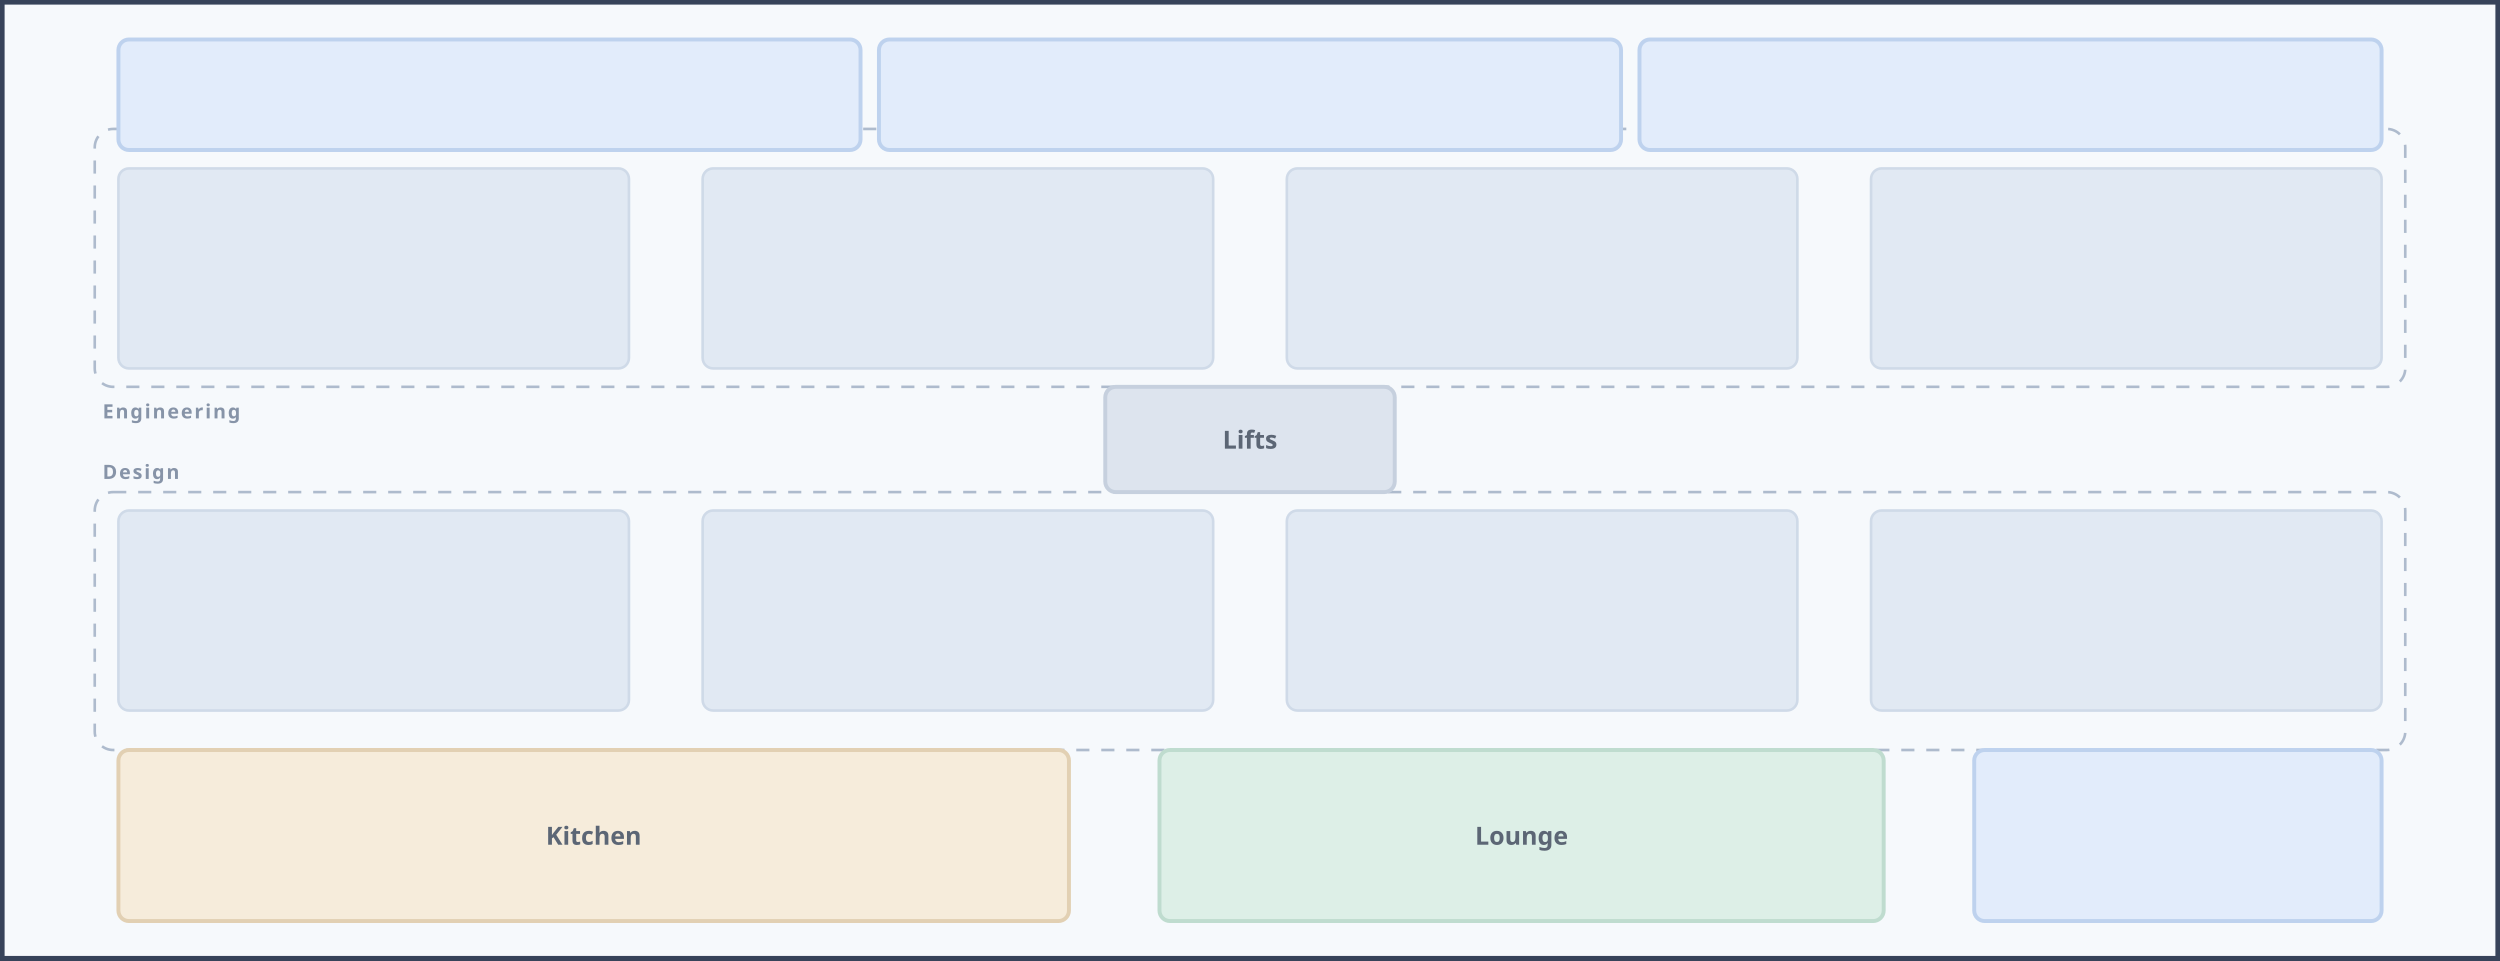
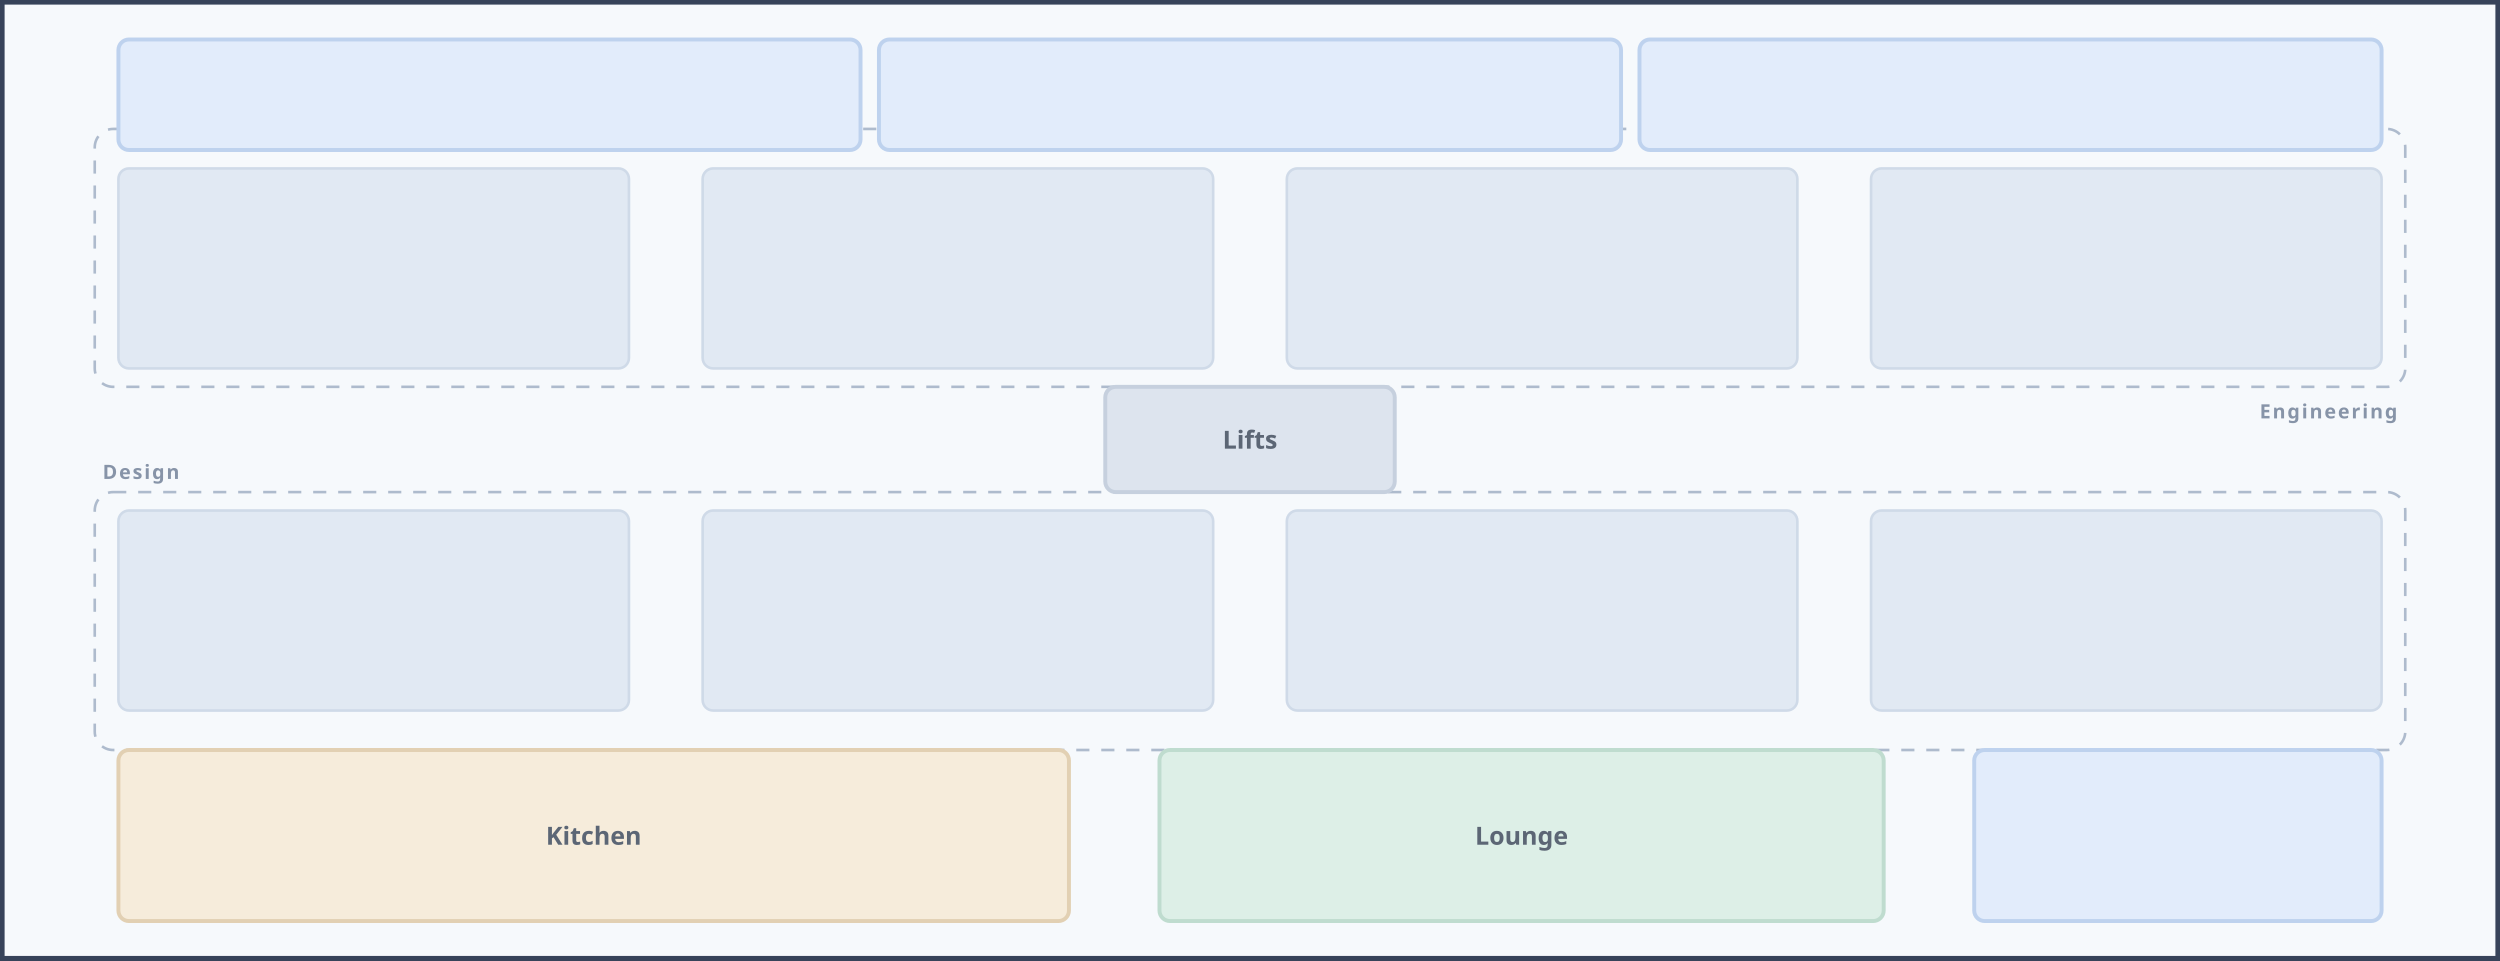
<svg xmlns="http://www.w3.org/2000/svg" viewBox="0 0 1900 730" width="1900" height="730">
  <style>
  .slab   { fill: #f6f9fc; }
  .void   { fill: #e2eaf4; }
  .wall   { fill: none; stroke: #37435a; stroke-width: 7; stroke-linejoin: round; }
  .bench  { fill: #e1e9f3; stroke: #cfdae8; stroke-width: 2; }
  .room   { fill: #e2ecfb; stroke: #bed2ee; stroke-width: 3; }
  .room--core  { fill: #dde4ee; stroke: #c6d0de; }
  .room--wc    { fill: #dde4ee; stroke: #c6d0de; }
  .room--cafe  { fill: #f6ecdb; stroke: #e2d0b3; }
  .room--collab{ fill: #ddefe7; stroke: #bfdccf; }
  .room--focus { fill: #e2ecfb; stroke: #bed2ee; }
  .zone   { fill: none; stroke: #aebbcd; stroke-width: 2; stroke-dasharray: 10 9; }
  .rlabel { fill: #5c6675; font: 600 19px system-ui, sans-serif; }
  .zlabel { fill: #8794a8; font: 700 15px system-ui, sans-serif;
            letter-spacing: 1.4px; text-transform: uppercase; }

  @media (prefers-color-scheme: dark) {
    .slab   { fill: #141a26; }
    .void   { fill: #0a0e17; }
    .wall   { stroke: #6d7b92; }
    .bench  { fill: #1e2533; stroke: #29313f; }
    .room   { fill: #1d2738; stroke: #2e3b52; }
    .room--core  { fill: #191f2b; stroke: #29313f; }
    .room--wc    { fill: #191f2b; stroke: #29313f; }
    .room--cafe  { fill: #2a2318; stroke: #3d3323; }
    .room--collab{ fill: #14251f; stroke: #20372c; }
    .room--focus { fill: #1d2738; stroke: #2e3b52; }
    .zone   { stroke: #3a465a; }
    .rlabel { fill: #97a3b6; }
    .zlabel { fill: #6b7890; }
  }
</style>
  <g class="plate">
    <rect class="slab" x="0" y="0" width="1900" height="730" />
  </g>
  <g class="zones">
    <rect class="zone" x="72" y="98" width="1756" height="196" rx="14" />
-     <text class="zlabel" x="78" y="318" text-anchor="start">Engineering</text>
+     <text class="zlabel" x="1822" y="318" text-anchor="end">Engineering</text>
    <rect class="zone" x="72" y="374" width="1756" height="196" rx="14" />
    <text class="zlabel" x="78" y="364" text-anchor="start">Design</text>
  </g>
  <g class="rooms">
    <rect class="room" x="90" y="30" width="564" height="84" rx="8" />
    <rect class="room" x="668" y="30" width="564" height="84" rx="8" />
    <rect class="room" x="1246" y="30" width="564" height="84" rx="8" />
    <rect class="room room--cafe" x="90" y="570" width="722.4" height="130" rx="8" />
    <text class="rlabel" x="451.2" y="642" text-anchor="middle">Kitchen</text>
    <rect class="room room--collab" x="881.2" y="570" width="550.4" height="130" rx="8" />
    <text class="rlabel" x="1156.4" y="642" text-anchor="middle">Lounge</text>
    <rect class="room room--focus" x="1500.4" y="570" width="309.6" height="130" rx="8" />
    <rect class="room room--core" x="840" y="294" width="220" height="80" rx="8" />
    <text class="rlabel" x="950" y="341" text-anchor="middle">Lifts</text>
  </g>
  <g class="benches">
    <rect class="bench" x="90" y="128" width="388" height="152" rx="8" />
    <rect class="bench" x="90" y="388" width="388" height="152" rx="8" />
    <rect class="bench" x="534" y="128" width="388" height="152" rx="8" />
    <rect class="bench" x="534" y="388" width="388" height="152" rx="8" />
    <rect class="bench" x="978" y="128" width="388" height="152" rx="8" />
    <rect class="bench" x="978" y="388" width="388" height="152" rx="8" />
    <rect class="bench" x="1422" y="128" width="388" height="152" rx="8" />
    <rect class="bench" x="1422" y="388" width="388" height="152" rx="8" />
  </g>
  <g class="walls">
    <rect class="wall" x="0" y="0" width="1900" height="730" />
  </g>
</svg>
